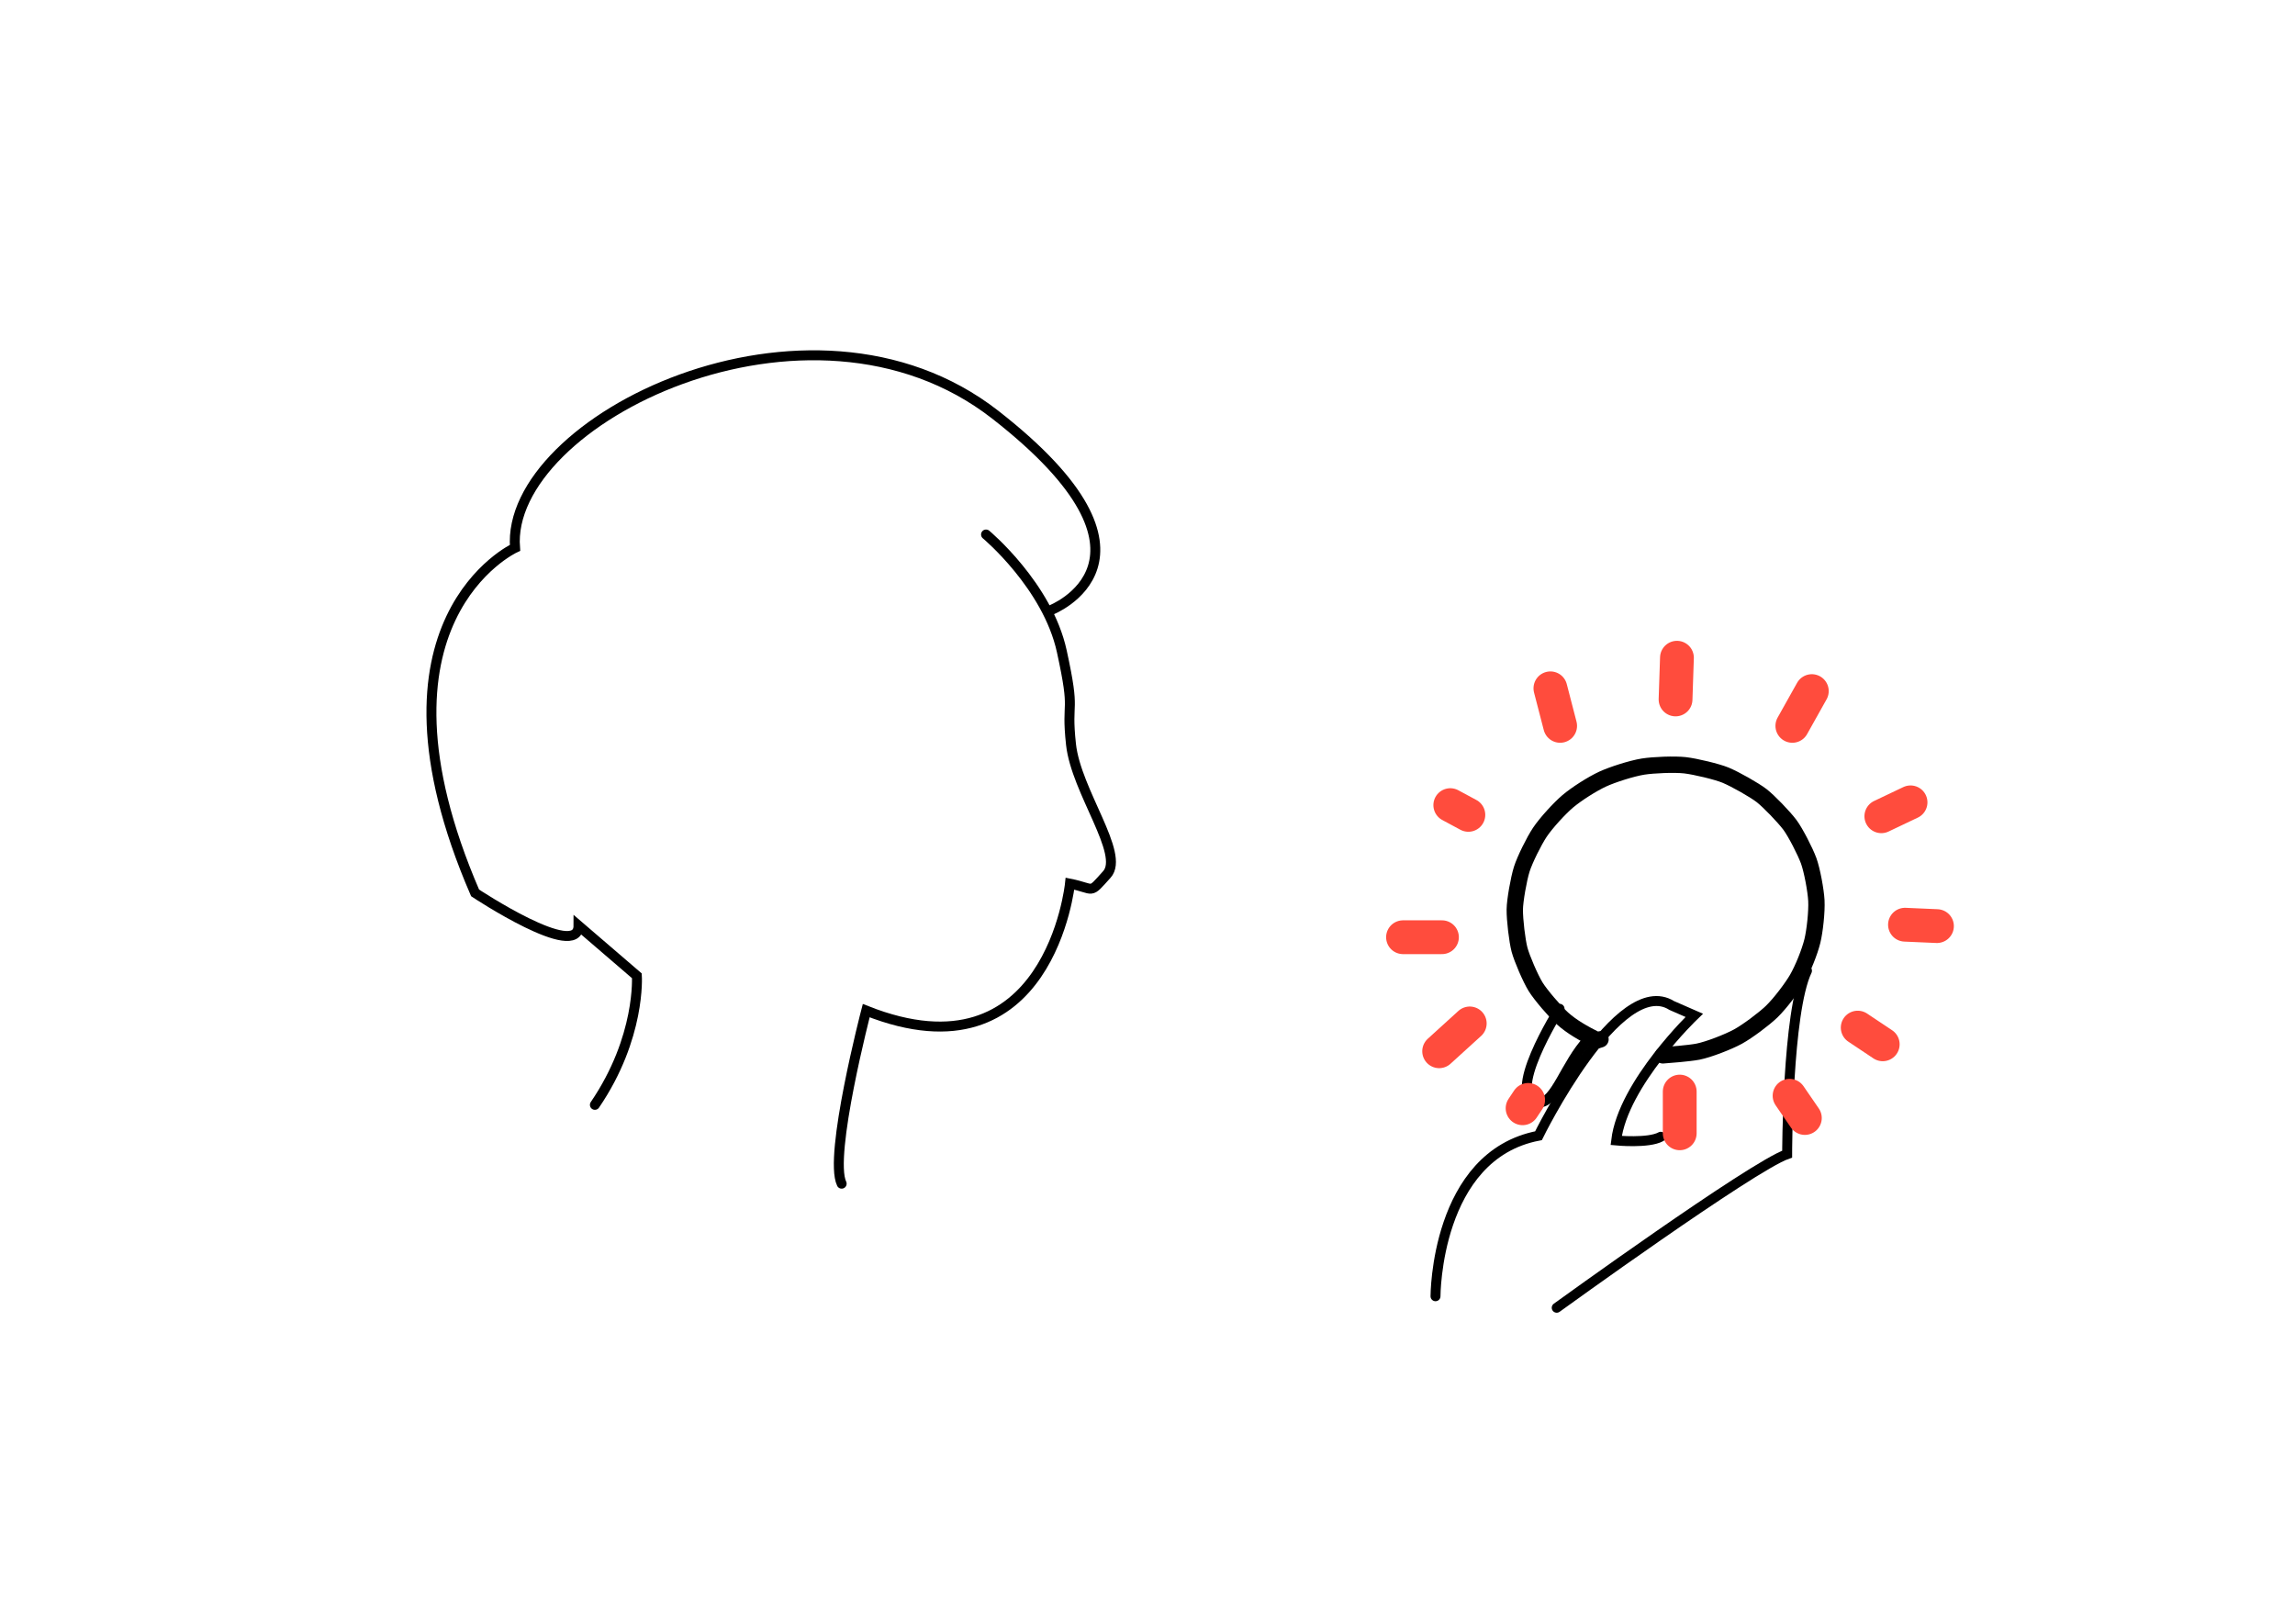
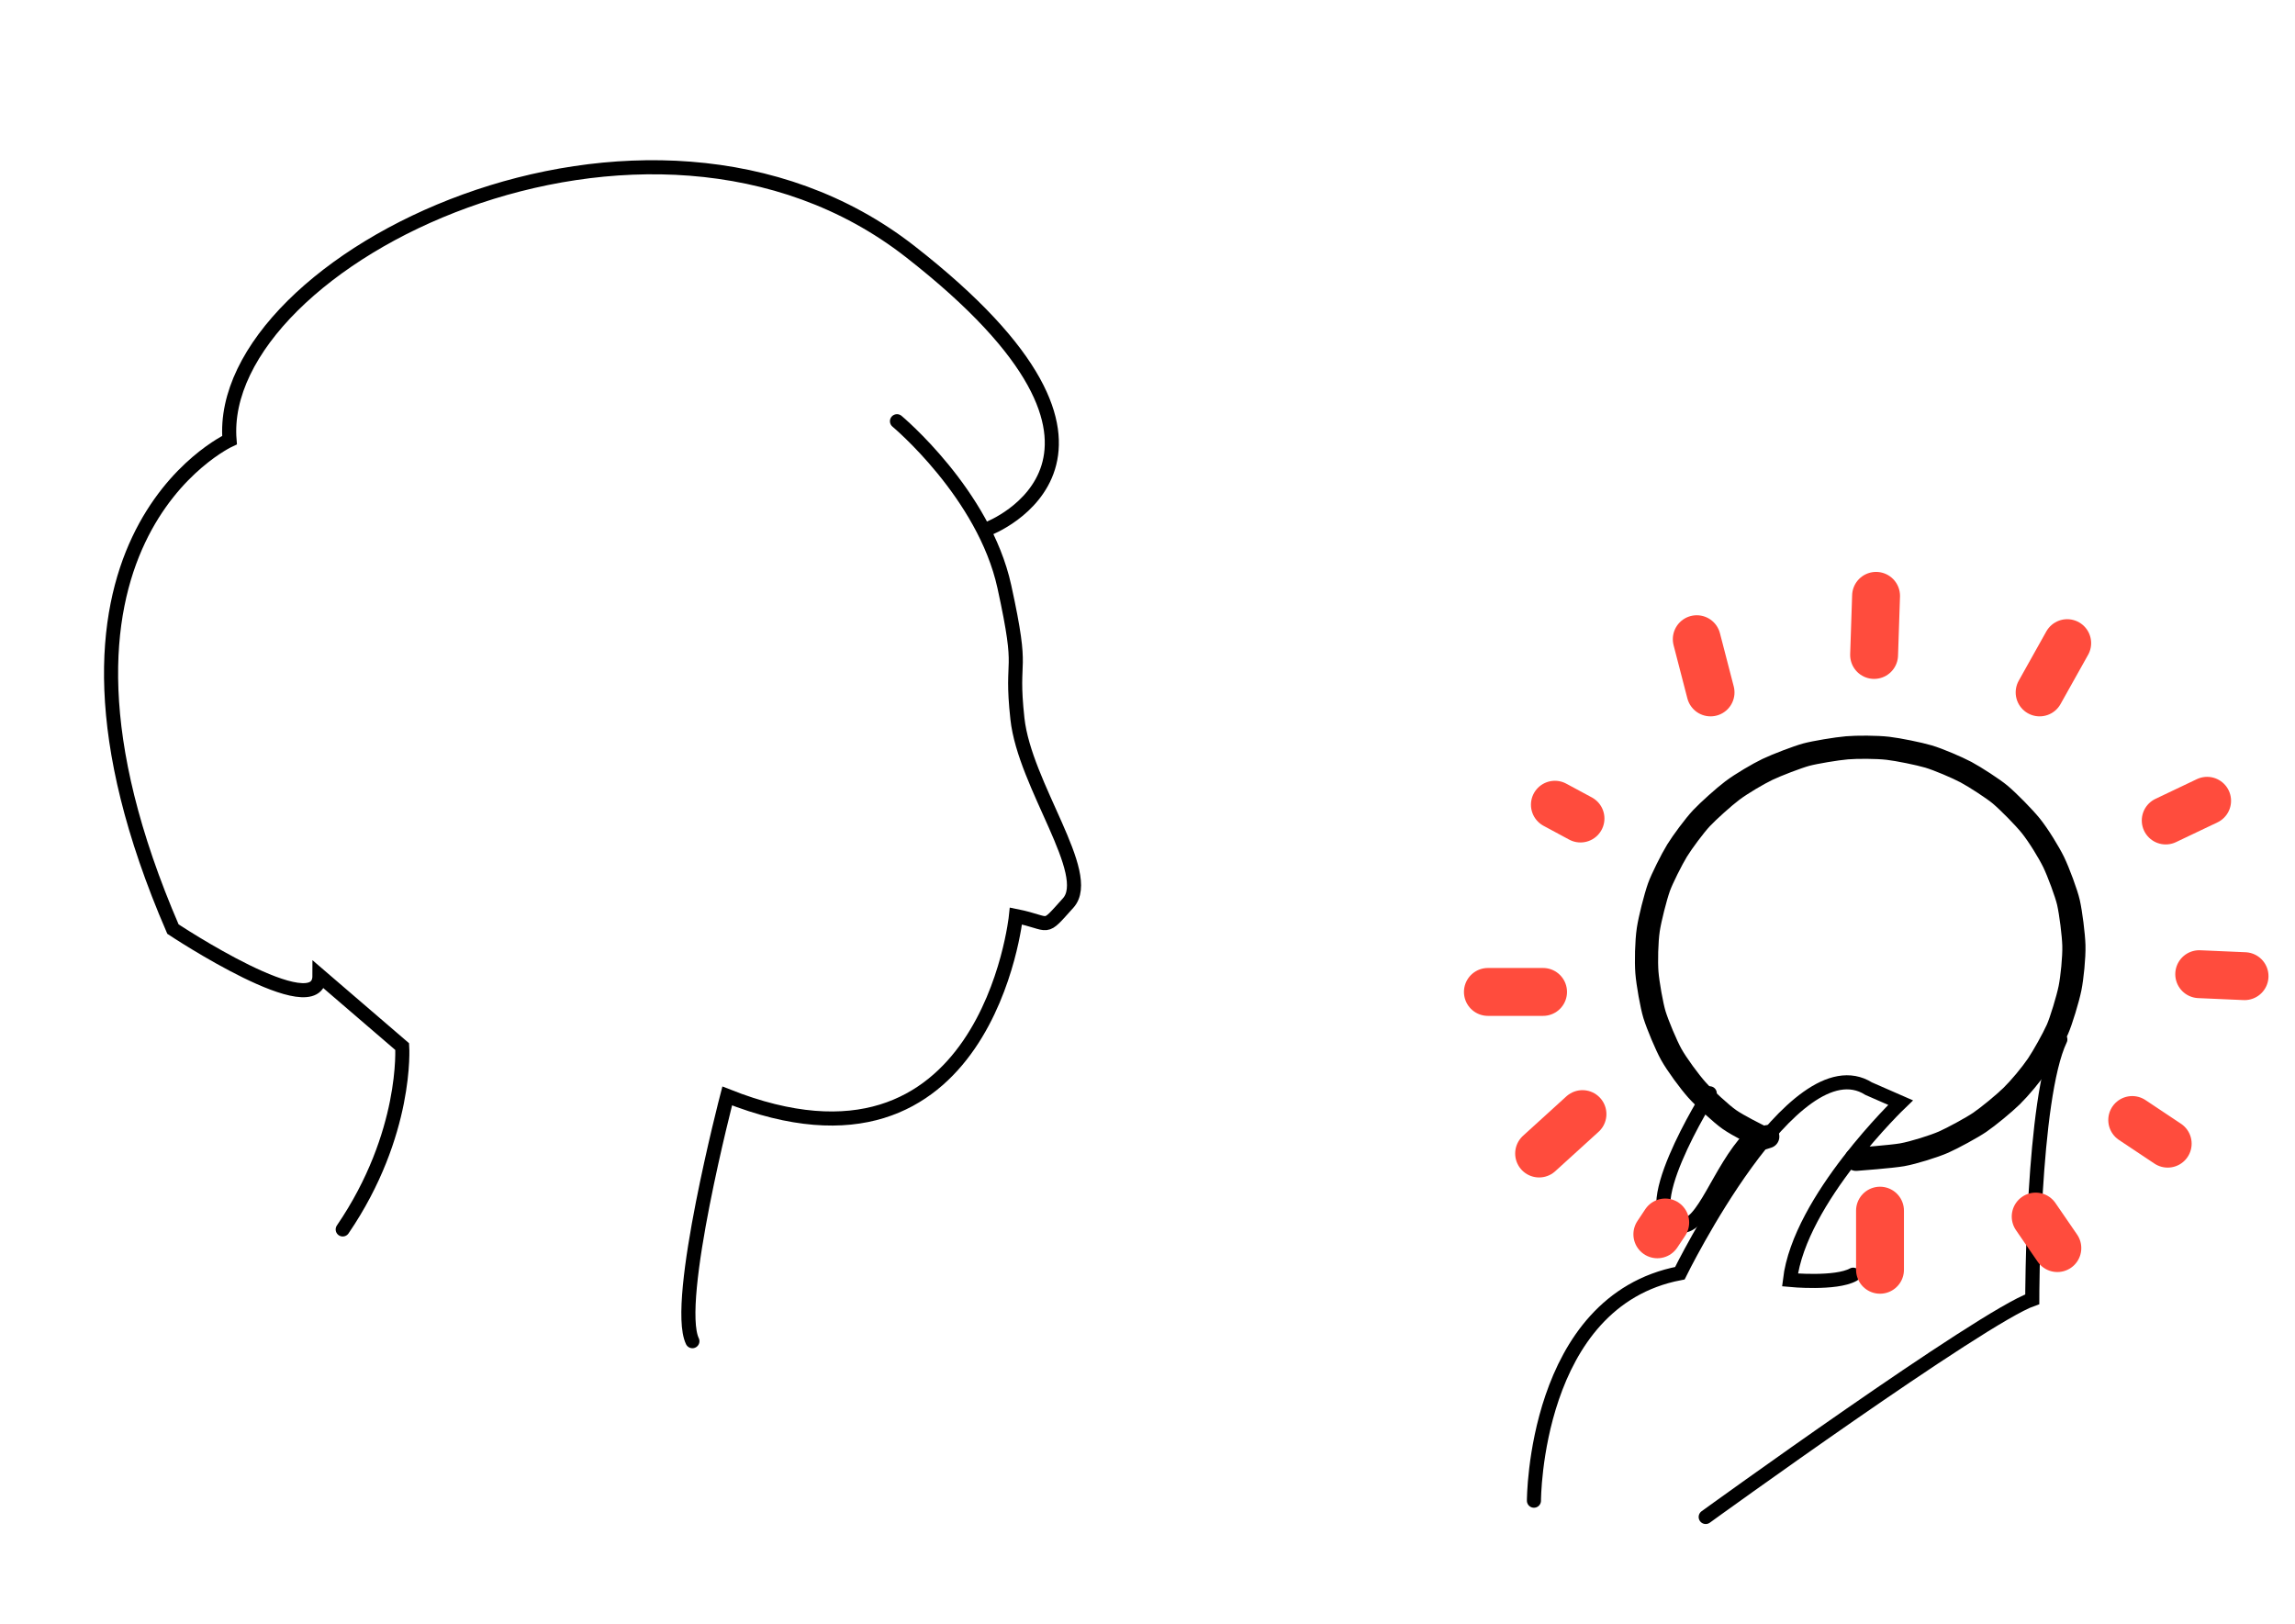
<svg xmlns="http://www.w3.org/2000/svg" width="842.00" height="595.50" viewBox="0.00 0.00 1684.00 1191.00">
  <g stroke-linecap="round" id="base">
-     <path d="M723.52,392.19 C723.52,392.19 768.59,429.75 779.11,477.84 C789.63,525.92 782.12,511.65 785.87,546.21 C789.63,580.77 825.69,626.60 812.17,641.62 C798.65,656.65 803.91,652.14 785.12,648.38 C785.12,648.38 770.10,794.89 635.61,741.55 C635.61,741.55 607.81,848.23 617.58,868.52" fill="none" stroke="rgb(0, 0, 0)" stroke-width="7.30" stroke-opacity="1.00" stroke-linejoin="miter" />
-     <path d="M770.85,447.78 C770.85,447.78 867.02,410.97 730.28,304.28 C593.54,197.60 370.40,308.79 377.91,401.95 C377.91,401.95 262.21,455.30 348.61,655.15 C348.61,655.15 424.49,705.48 424.49,679.19 C424.49,679.19 467.32,716.00 467.32,716.00 C467.32,716.00 470.32,761.08 436.51,810.67" fill="none" stroke="rgb(0, 0, 0)" stroke-width="7.30" stroke-opacity="1.00" stroke-linejoin="miter" />
-     <path d="M1174.40,762.60 C1174.40,762.60 1172.06,763.35 1172.06,763.35 C1161.73,758.23 1153.16,753.28 1146.54,747.31 C1140.96,742.23 1130.49,730.01 1126.81,724.08 C1122.90,717.73 1116.73,703.30 1114.99,696.87 C1113.26,690.37 1111.43,674.93 1111.50,667.33 C1111.58,660.74 1114.35,645.08 1116.59,637.87 C1118.84,630.73 1125.58,617.19 1129.84,610.76 C1134.53,603.75 1144.41,593.05 1150.22,588.09 C1156.74,582.56 1168.31,575.19 1176.13,571.58 C1183.12,568.38 1197.14,563.85 1205.61,562.48 C1213.37,561.25 1228.81,560.66 1236.42,561.51 C1244.10,562.40 1259.94,566.20 1266.17,568.77 C1273.34,571.76 1287.24,579.64 1292.56,583.73 C1297.85,587.84 1308.84,599.20 1313.42,605.29 C1317.36,610.59 1324.63,624.64 1327.18,631.66 C1329.68,638.62 1332.39,653.24 1332.80,660.78 C1333.22,669.03 1331.63,683.17 1329.88,690.41 C1327.89,698.52 1322.88,710.96 1318.65,718.27 C1314.86,724.80 1306.10,736.37 1300.02,742.26 C1294.34,747.73 1282.21,756.78 1275.33,760.56 C1268.03,764.55 1253.57,770.13 1245.92,771.64 C1239.39,772.91 1224.40,774.03 1220.14,774.35" fill="none" stroke="rgb(0, 0, 0)" stroke-width="12.00" stroke-opacity="1.00" stroke-linejoin="round" />
-     <path d="M1053.33,951.11 C1053.33,951.11 1053.33,847.78 1128.89,833.33 C1128.89,833.33 1187.78,713.33 1226.67,737.78 C1226.67,737.78 1243.18,745.00 1243.18,745.00 C1243.18,745.00 1190.91,795.00 1185.91,836.82 C1185.91,836.82 1209.55,839.09 1218.64,834.09" fill="none" stroke="rgb(0, 0, 0)" stroke-width="7.30" stroke-opacity="1.00" stroke-linejoin="miter" />
-     <path d="M1142.27,959.55 C1142.27,959.55 1285.45,855.91 1311.36,846.82 C1311.36,846.82 1311.36,742.73 1325.91,712.27" fill="none" stroke="rgb(0, 0, 0)" stroke-width="7.30" stroke-opacity="1.00" stroke-linejoin="miter" />
-     <path d="M1144.36,740.18 C1144.36,740.18 1102.35,806.74 1129.36,808.82 C1141.18,809.73 1148.91,780.18 1165.27,762.91" fill="none" stroke="rgb(0, 0, 0)" stroke-width="7.30" stroke-opacity="1.00" stroke-linejoin="miter" />
+     <path d="M658.18,309.07 C658.18,309.07 722.06,362.30 736.96,430.44 C751.87,498.58 741.22,478.35 746.55,527.33 C751.87,576.30 802.97,641.25 783.81,662.54 C764.65,683.84 772.10,677.45 745.48,672.12 C745.48,672.12 724.19,879.74 533.61,804.14 C533.61,804.14 494.22,955.33 508.06,984.08" fill="none" stroke="rgb(0, 0, 0)" stroke-width="10.34" stroke-opacity="1.00" stroke-linejoin="miter" />
+     <path d="M725.25,387.85 C725.25,387.85 861.53,335.69 667.76,184.50 C473.99,33.32 157.78,190.89 168.42,322.91 C168.42,322.91 4.46,398.50 126.90,681.71 C126.90,681.71 234.43,753.04 234.43,715.78 C234.43,715.78 295.12,767.95 295.12,767.95 C295.12,767.95 299.38,831.83 251.47,902.09" fill="none" stroke="rgb(0, 0, 0)" stroke-width="10.34" stroke-opacity="1.00" stroke-linejoin="miter" />
+     <path d="M1297.12,833.98 C1297.12,833.98 1293.80,835.04 1293.80,835.04 C1288.80,832.57 1275.56,826.03 1268.97,821.44 C1263.03,817.28 1250.84,806.03 1245.24,799.81 C1239.78,793.73 1230.42,781.02 1226.31,773.65 C1222.57,766.90 1216.42,752.21 1214.03,744.57 C1211.99,737.97 1209.08,721.52 1208.45,713.50 C1207.86,705.79 1208.14,690.87 1209.48,681.97 C1210.69,674.09 1214.59,658.62 1217.30,650.94 C1219.49,644.81 1226.64,630.55 1230.60,624.09 C1234.56,617.67 1243.43,605.73 1248.53,600.29 C1253.66,594.85 1265.05,584.65 1271.08,580.10 C1277.95,574.93 1290.22,567.75 1296.87,564.56 C1303.82,561.24 1319.07,555.43 1325.31,553.73 C1331.55,552.04 1347.65,549.34 1355.32,548.70 C1362.67,548.09 1376.89,548.08 1385.43,549.07 C1392.93,549.95 1407.92,552.99 1415.09,555.09 C1422.24,557.21 1435.92,563.03 1442.59,566.57 C1449.27,570.14 1462.65,578.83 1467.63,583.01 C1473.86,588.26 1485.05,599.65 1490.07,605.84 C1495.73,612.84 1503.50,625.57 1506.89,632.52 C1510.40,639.76 1516.27,655.57 1517.77,662.18 C1519.54,670.08 1521.51,685.73 1521.75,693.66 C1521.99,702.61 1520.44,717.48 1518.91,725.11 C1517.29,733.05 1512.36,749.29 1509.64,755.36 C1506.47,762.36 1499.31,775.21 1495.10,781.44 C1490.35,788.44 1482.12,798.31 1476.04,804.28 C1470.53,809.66 1458.98,819.18 1452.65,823.51 C1447.03,827.34 1432.90,835.03 1426.11,838.03 C1419.09,841.10 1404.07,845.82 1395.72,847.31 C1387.96,848.67 1363.02,850.55 1361.93,850.63" fill="none" stroke="rgb(0, 0, 0)" stroke-width="17.01" stroke-opacity="1.00" stroke-linejoin="round" />
+     <path d="M1125.56,1101.12 C1125.56,1101.12 1125.56,954.68 1232.63,934.21 C1232.63,934.21 1316.08,764.16 1371.19,798.80 C1371.19,798.80 1394.59,809.04 1394.59,809.04 C1394.59,809.04 1320.52,879.89 1313.43,939.15 C1313.43,939.15 1346.93,942.37 1359.81,935.29" fill="none" stroke="rgb(0, 0, 0)" stroke-width="10.34" stroke-opacity="1.00" stroke-linejoin="miter" />
+     <path d="M1251.59,1113.07 C1251.59,1113.07 1454.50,966.21 1491.21,953.32 C1491.21,953.32 1491.21,805.82 1511.82,762.66" fill="none" stroke="rgb(0, 0, 0)" stroke-width="10.34" stroke-opacity="1.00" stroke-linejoin="miter" />
+     <path d="M1254.56,802.21 C1254.56,802.21 1195.01,896.53 1233.30,899.47 C1250.05,900.76 1261.00,858.89 1284.19,834.42" fill="none" stroke="rgb(0, 0, 0)" stroke-width="10.34" stroke-opacity="1.00" stroke-linejoin="miter" />
  </g>
  <g stroke-linecap="round" id="Glow">
-     <path d="M1229.47,513.21 L1230.49,482.60" fill="none" stroke="rgb(255, 76, 61)" stroke-width="24.80" stroke-opacity="1.00" stroke-linejoin="round" />
-     <path d="M1315.17,532.60 L1329.46,507.09" fill="none" stroke="rgb(255, 76, 61)" stroke-width="24.80" stroke-opacity="1.00" stroke-linejoin="round" />
-     <path d="M1380.47,598.92 L1401.90,588.72" fill="none" stroke="rgb(255, 76, 61)" stroke-width="24.80" stroke-opacity="1.00" stroke-linejoin="round" />
-     <path d="M1397.82,678.50 L1421.28,679.52" fill="none" stroke="rgb(255, 76, 61)" stroke-width="24.80" stroke-opacity="1.00" stroke-linejoin="round" />
-     <path d="M1363.13,754.00 L1381.49,766.25" fill="none" stroke="rgb(255, 76, 61)" stroke-width="24.80" stroke-opacity="1.00" stroke-linejoin="round" />
-     <path d="M1144.78,532.60 L1137.64,505.05" fill="none" stroke="rgb(255, 76, 61)" stroke-width="24.80" stroke-opacity="1.00" stroke-linejoin="round" />
-     <path d="M1077.44,597.90 L1064.18,590.76" fill="none" stroke="rgb(255, 76, 61)" stroke-width="24.80" stroke-opacity="1.00" stroke-linejoin="round" />
-     <path d="M1058.06,687.68 L1029.49,687.68" fill="none" stroke="rgb(255, 76, 61)" stroke-width="24.80" stroke-opacity="1.00" stroke-linejoin="round" />
-     <path d="M1078.46,750.94 L1056.01,771.35" fill="none" stroke="rgb(255, 76, 61)" stroke-width="24.80" stroke-opacity="1.00" stroke-linejoin="round" />
-     <path d="M1121.31,807.06 L1117.23,813.18" fill="none" stroke="rgb(255, 76, 61)" stroke-width="24.80" stroke-opacity="1.00" stroke-linejoin="round" />
-     <path d="M1313.13,804.00 L1324.35,820.32" fill="none" stroke="rgb(255, 76, 61)" stroke-width="24.80" stroke-opacity="1.00" stroke-linejoin="round" />
-     <path d="M1232.53,800.94 L1232.53,831.55" fill="none" stroke="rgb(255, 76, 61)" stroke-width="24.80" stroke-opacity="1.00" stroke-linejoin="round" />
+     <path d="M1375.16,480.57 L1376.60,437.20" fill="none" stroke="rgb(255, 76, 61)" stroke-width="35.14" stroke-opacity="1.00" stroke-linejoin="round" />
+     <path d="M1496.61,508.05 L1516.85,471.90" fill="none" stroke="rgb(255, 76, 61)" stroke-width="35.14" stroke-opacity="1.00" stroke-linejoin="round" />
+     <path d="M1589.14,602.03 L1619.51,587.57" fill="none" stroke="rgb(255, 76, 61)" stroke-width="35.14" stroke-opacity="1.00" stroke-linejoin="round" />
+     <path d="M1613.72,714.80 L1646.98,716.25" fill="none" stroke="rgb(255, 76, 61)" stroke-width="35.14" stroke-opacity="1.00" stroke-linejoin="round" />
+     <path d="M1564.56,821.80 L1590.59,839.15" fill="none" stroke="rgb(255, 76, 61)" stroke-width="35.14" stroke-opacity="1.00" stroke-linejoin="round" />
+     <path d="M1255.15,508.05 L1245.03,469.01" fill="none" stroke="rgb(255, 76, 61)" stroke-width="35.14" stroke-opacity="1.00" stroke-linejoin="round" />
+     <path d="M1159.72,600.58 L1140.93,590.46" fill="none" stroke="rgb(255, 76, 61)" stroke-width="35.14" stroke-opacity="1.00" stroke-linejoin="round" />
+     <path d="M1132.25,727.82 L1091.77,727.82" fill="none" stroke="rgb(255, 76, 61)" stroke-width="35.14" stroke-opacity="1.00" stroke-linejoin="round" />
+     <path d="M1161.17,817.46 L1129.36,846.38" fill="none" stroke="rgb(255, 76, 61)" stroke-width="35.14" stroke-opacity="1.00" stroke-linejoin="round" />
+     <path d="M1221.89,896.98 L1216.11,905.66" fill="none" stroke="rgb(255, 76, 61)" stroke-width="35.14" stroke-opacity="1.00" stroke-linejoin="round" />
+     <path d="M1493.72,892.64 L1509.62,915.78" fill="none" stroke="rgb(255, 76, 61)" stroke-width="35.14" stroke-opacity="1.00" stroke-linejoin="round" />
+     <path d="M1379.49,888.31 L1379.49,931.68" fill="none" stroke="rgb(255, 76, 61)" stroke-width="35.14" stroke-opacity="1.00" stroke-linejoin="round" />
  </g>
</svg>
